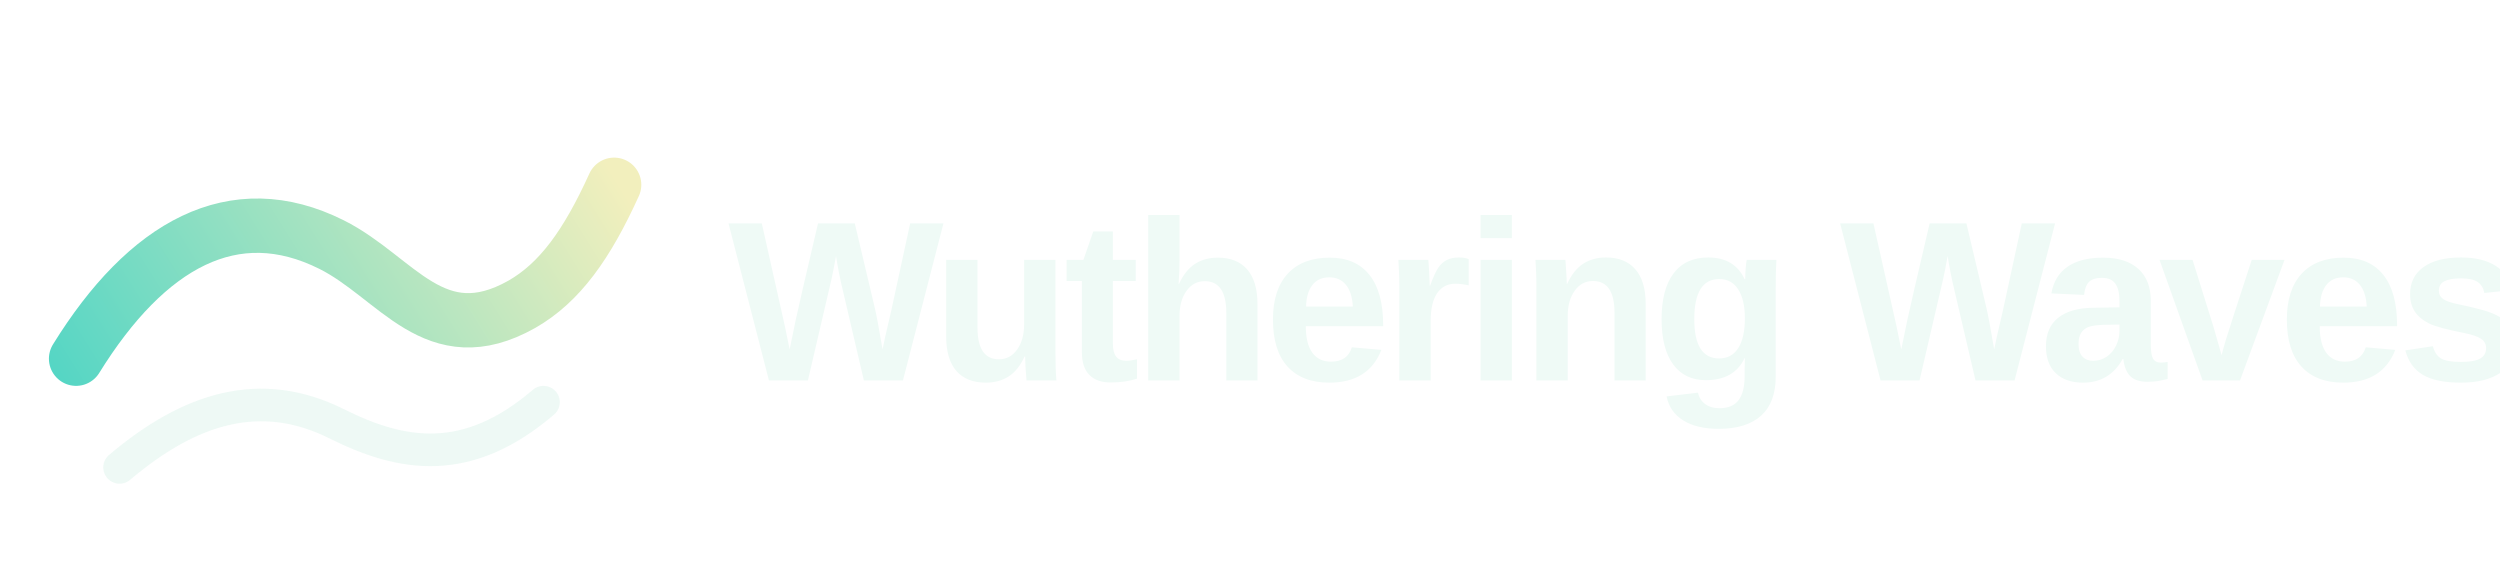
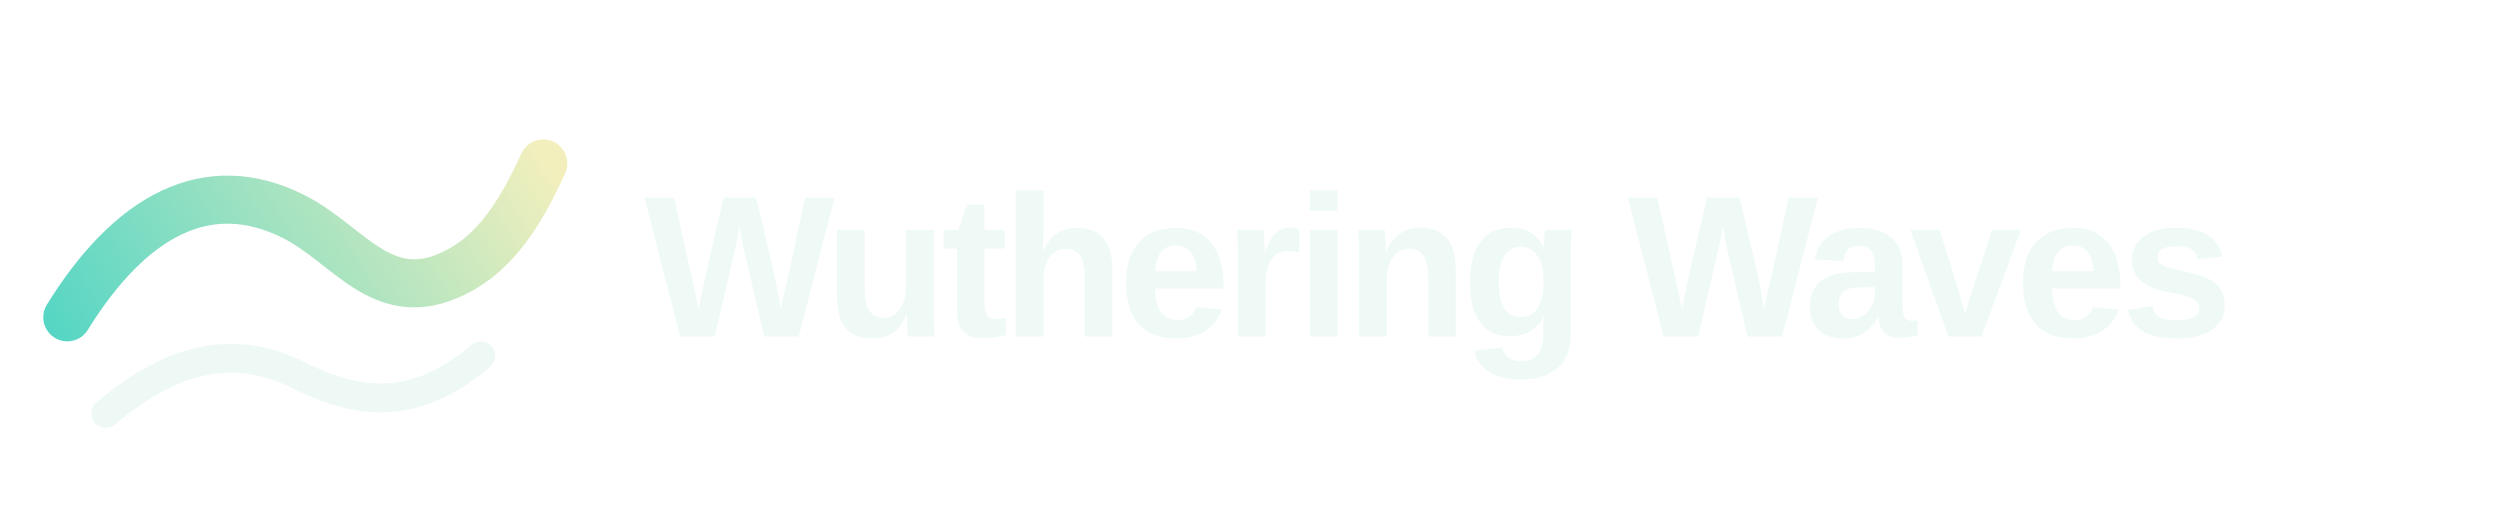
- <svg xmlns="http://www.w3.org/2000/svg" viewBox="0 0 460 108" role="img" aria-label="Wuthering Waves">
+ <svg xmlns="http://www.w3.org/2000/svg" viewBox="0 0 520 108" role="img" aria-label="Wuthering Waves">
  <defs>
    <linearGradient id="wuwa-logo-dark-mark" x1="8" y1="78" x2="104" y2="18" gradientUnits="userSpaceOnUse">
      <stop stop-color="#4bd4c5" />
      <stop offset="1" stop-color="#f2efbd" />
    </linearGradient>
  </defs>
  <path d="M14 66c13-21 29-30 47-21 12 6 19 20 35 11 7-4 12-11 17-22" fill="none" stroke="url(#wuwa-logo-dark-mark)" stroke-width="10" stroke-linecap="round" />
  <path d="M22 86c13-11 26-15 40-8 12 6 24 8 38-4" fill="none" stroke="#e8f7f2" stroke-opacity="0.76" stroke-width="6" stroke-linecap="round" />
  <text x="134" y="70" fill="#effaf6" font-family="Arial, Helvetica, sans-serif" font-size="42" font-weight="800" letter-spacing="-1.4">Wuthering Waves</text>
</svg>
